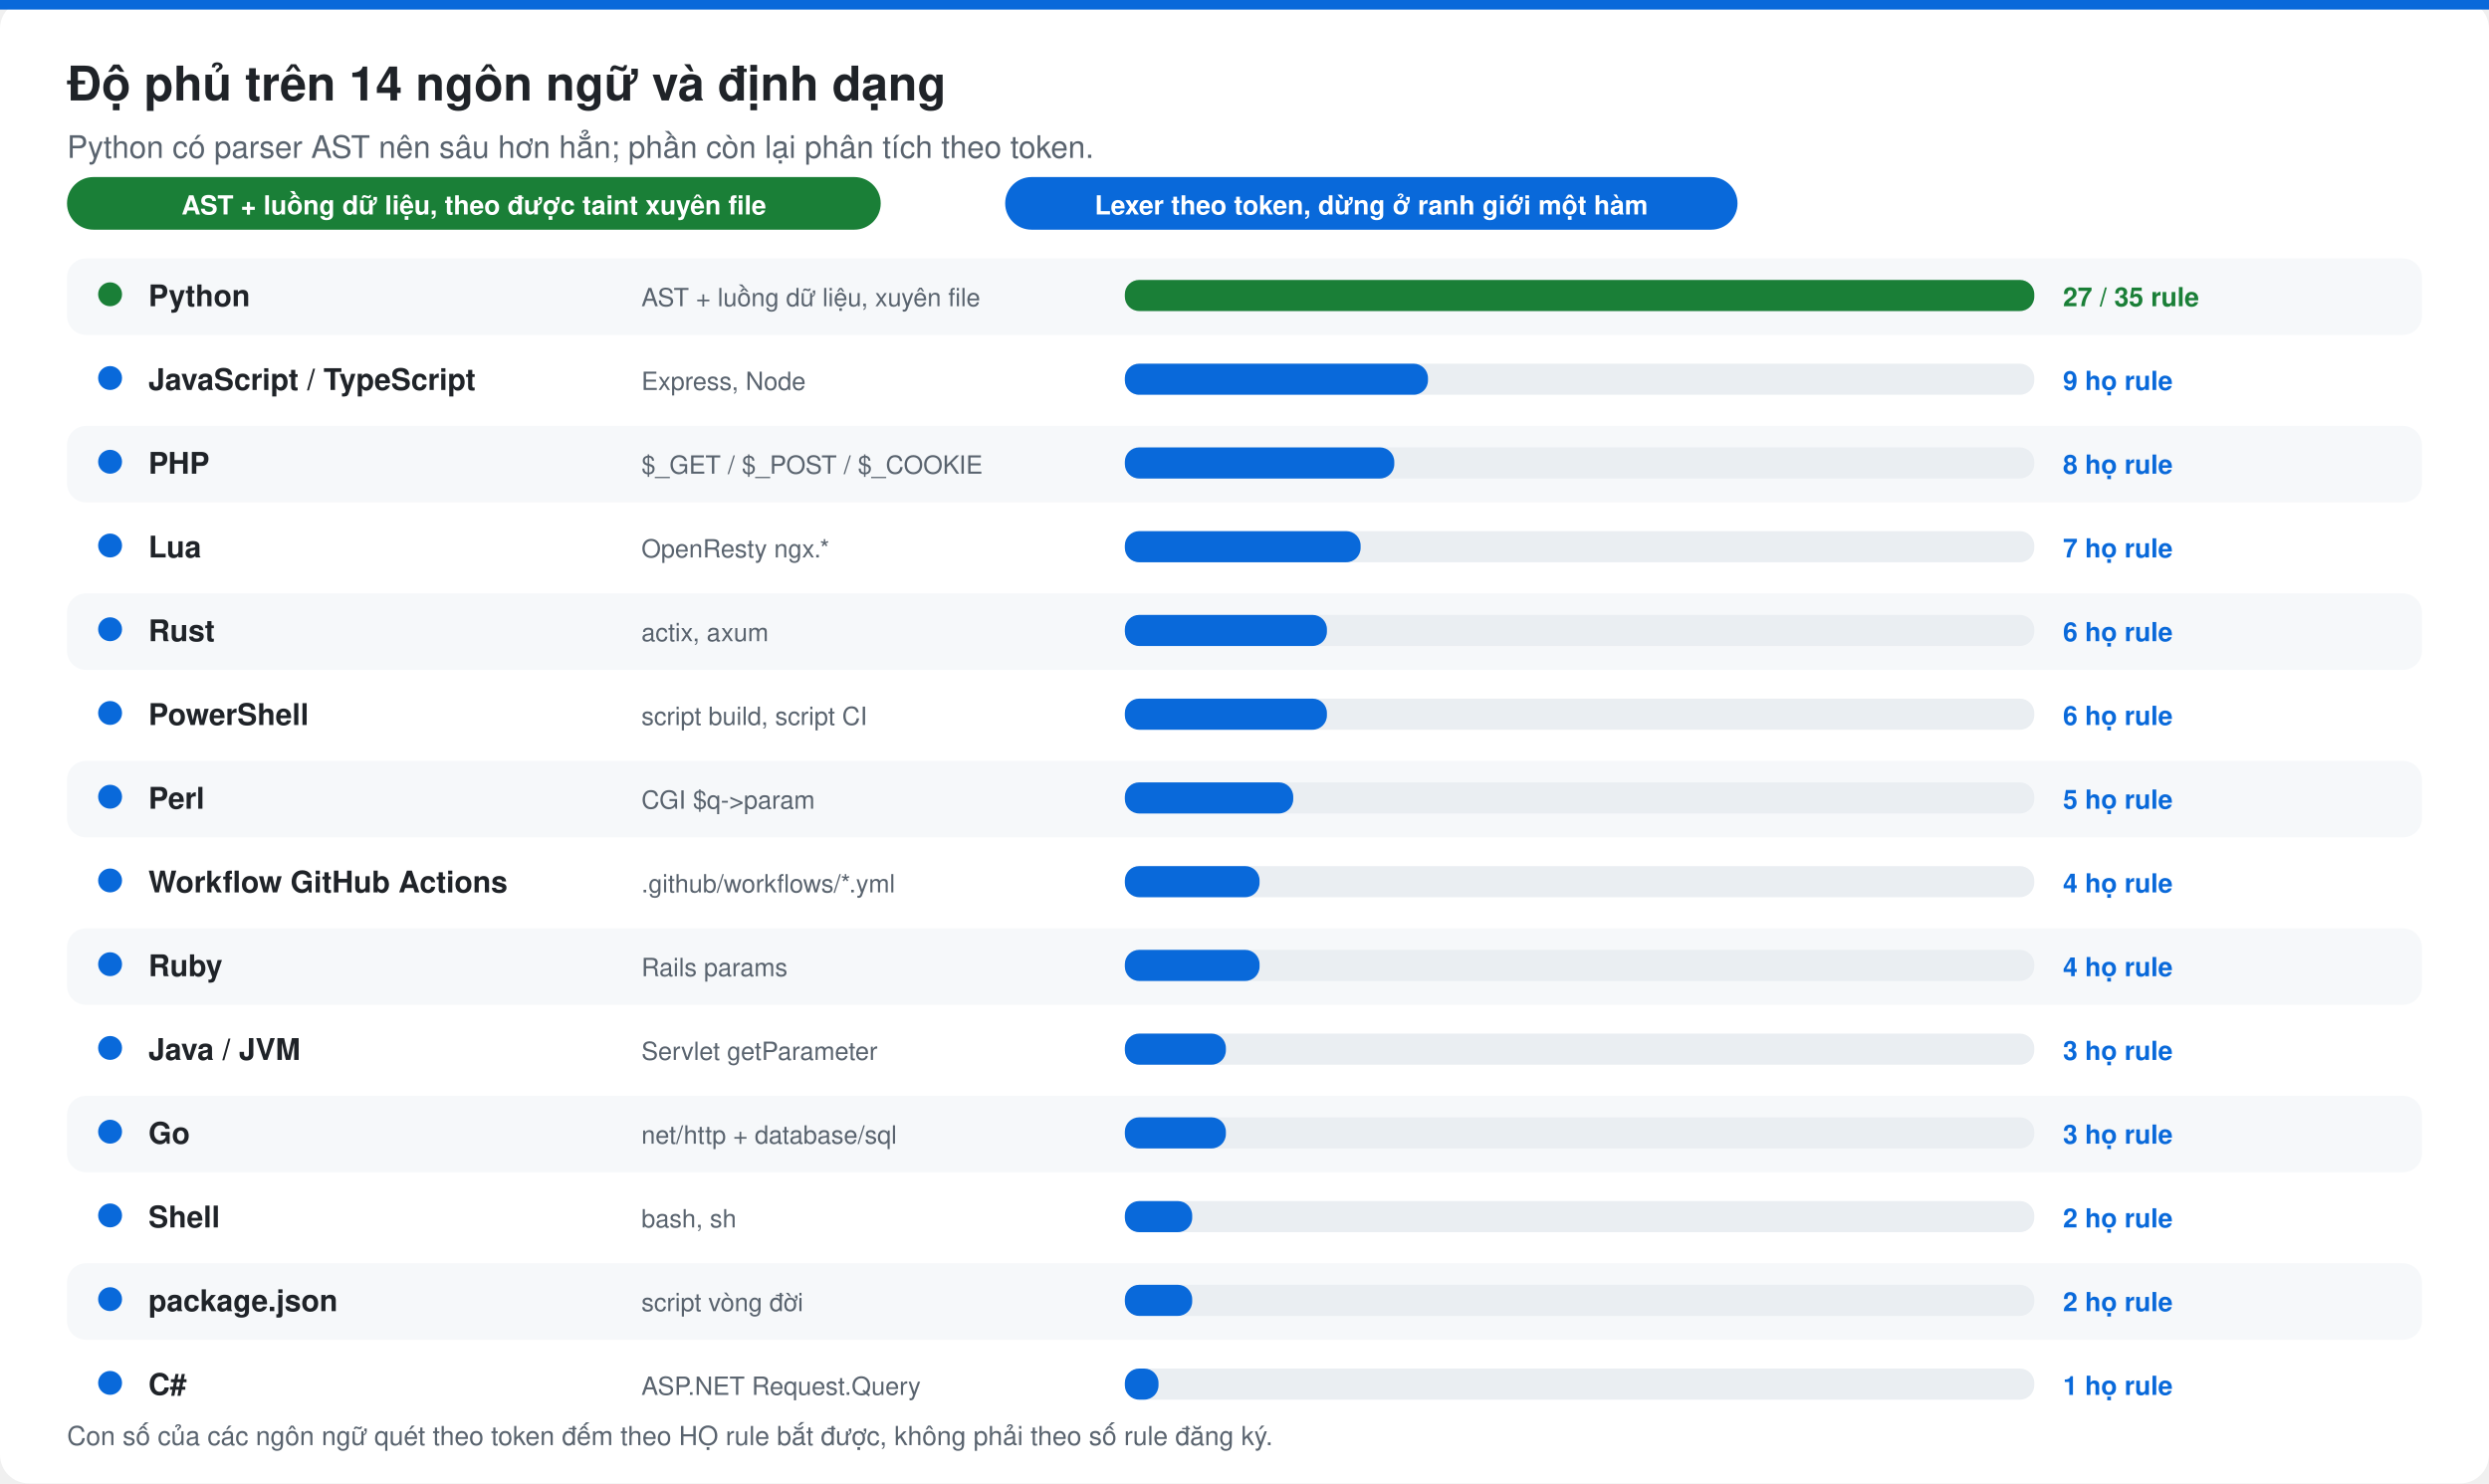
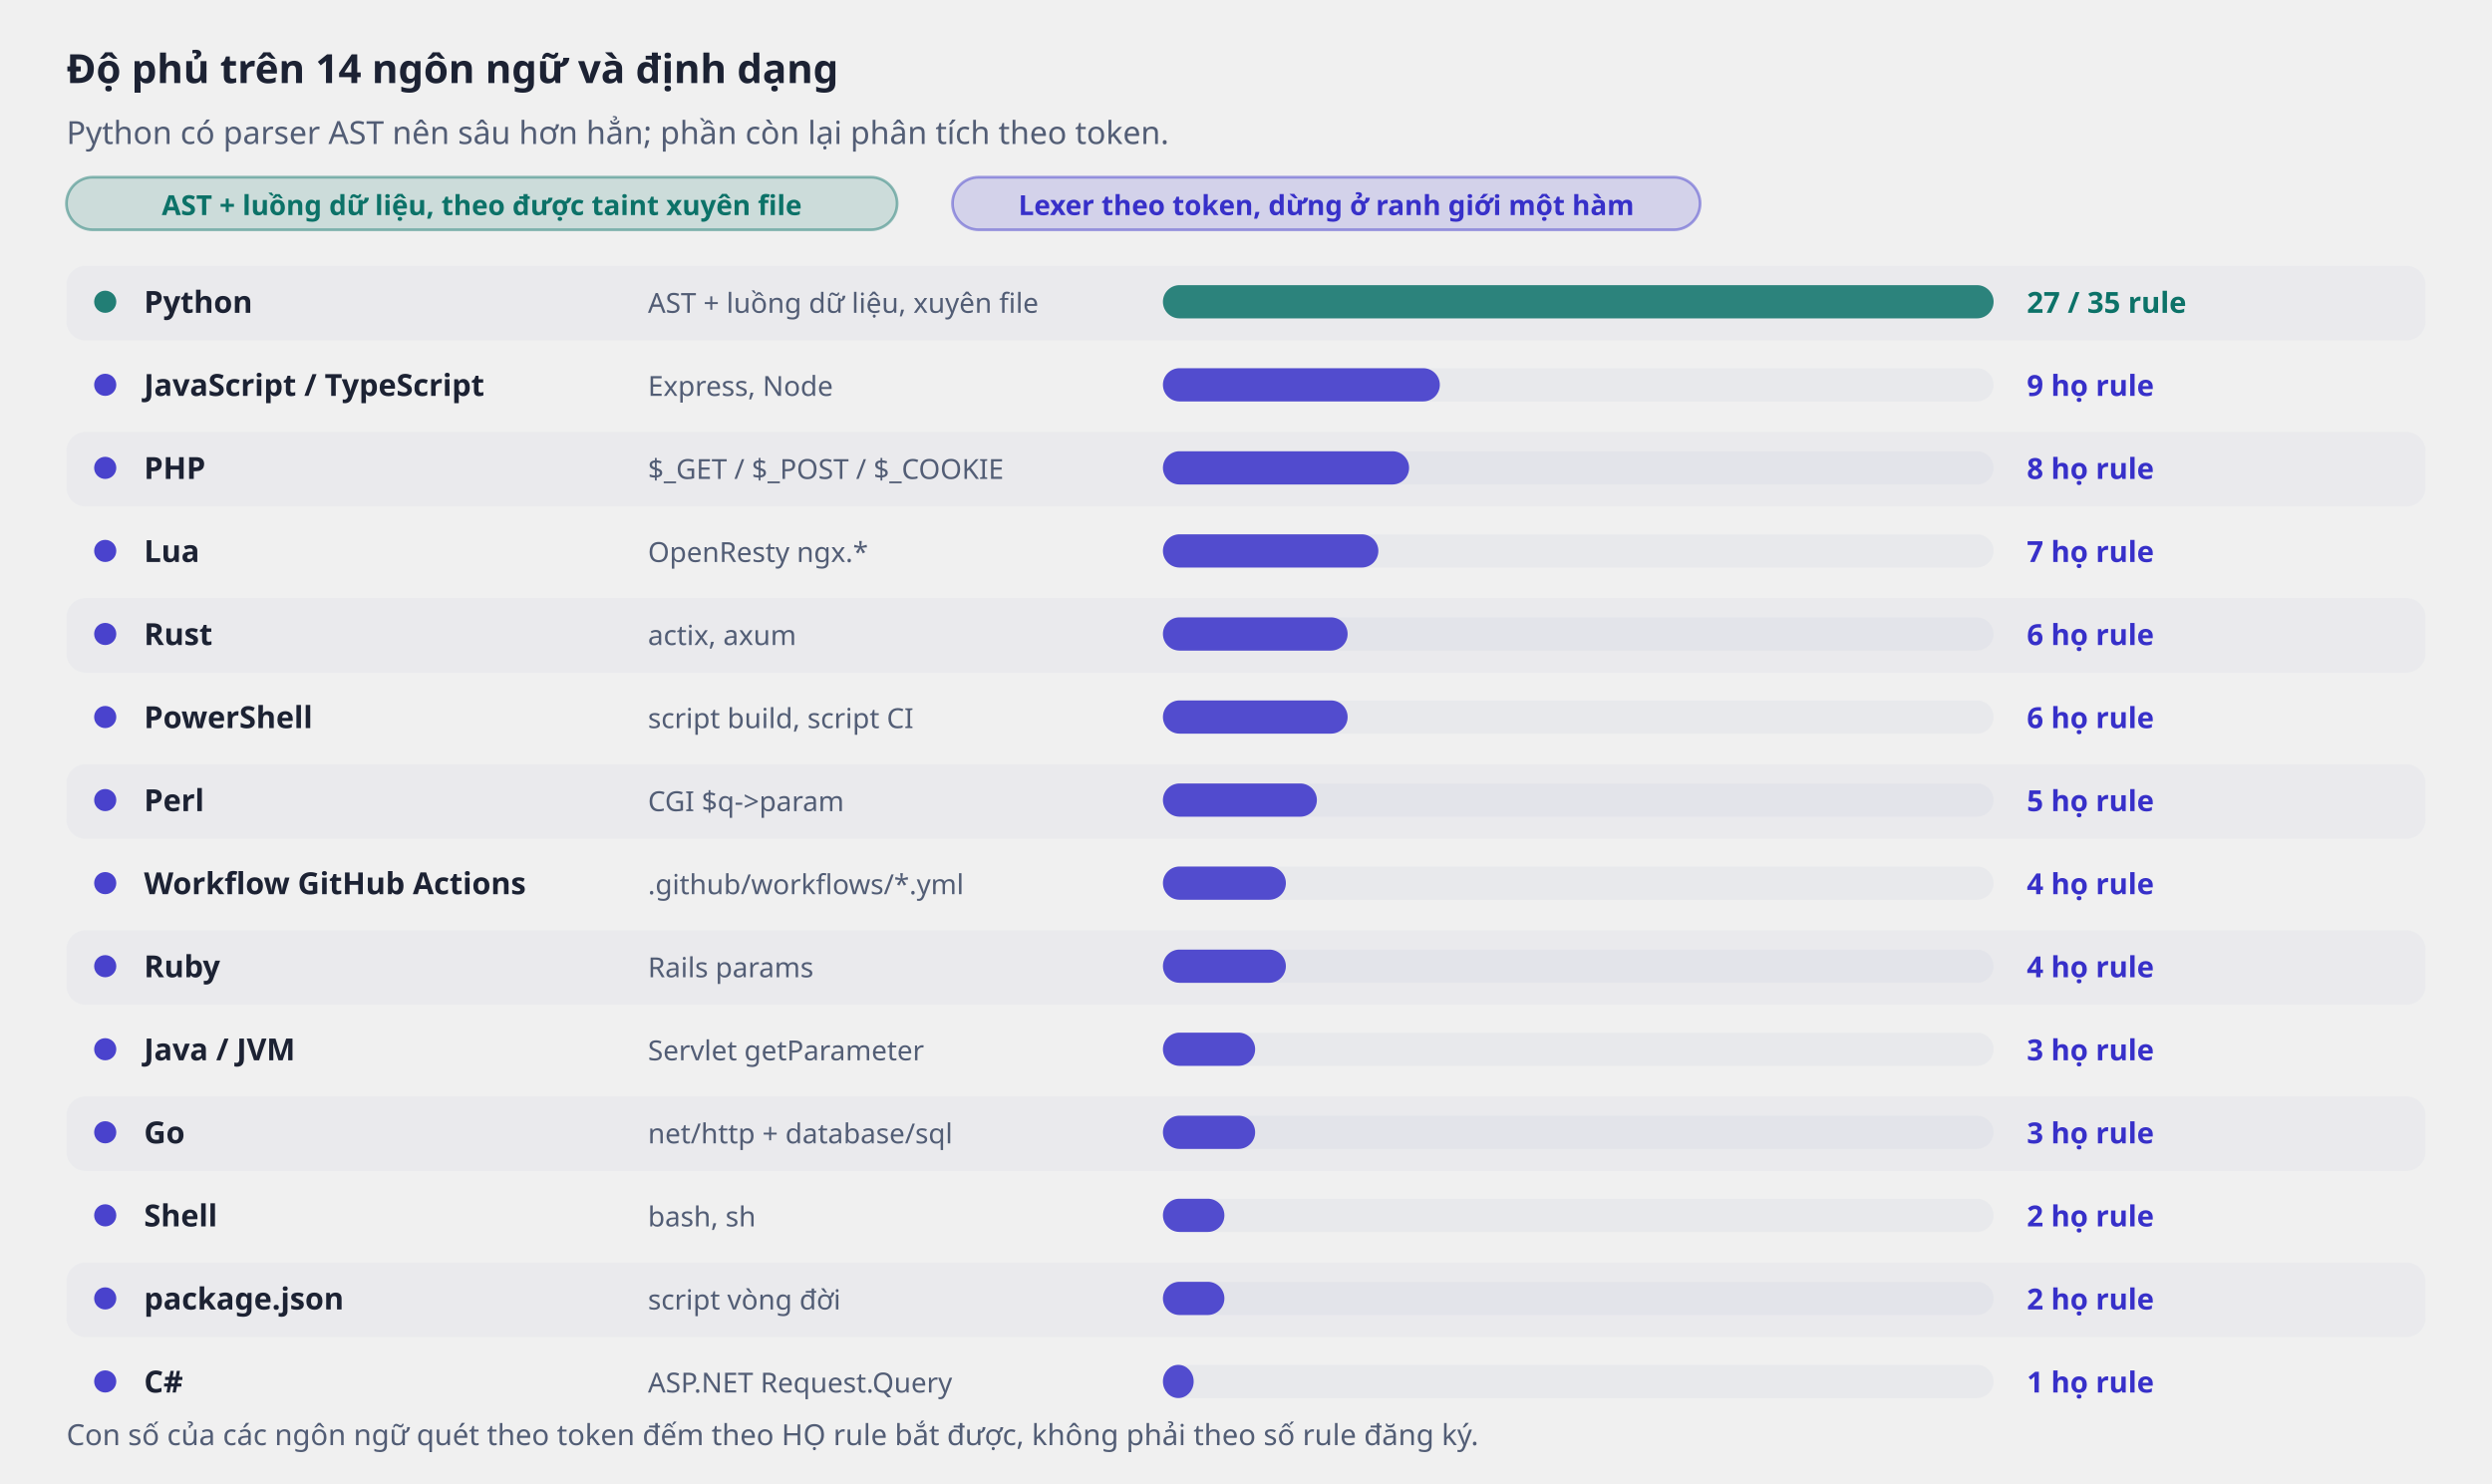
- <svg xmlns="http://www.w3.org/2000/svg" width="1040" height="620" viewBox="0 0 1040 620" role="img">
+ <svg xmlns="http://www.w3.org/2000/svg" viewBox="0 0 900 536" width="900" height="536" role="img">
  <defs>
-     <marker id="arrow-light" viewBox="0 0 10 10" refX="9" refY="5" markerWidth="6" markerHeight="6" orient="auto-start-reverse">
-       <path d="M 0 0 L 10 5 L 0 10 z" fill="#59636e" />
+     <marker id="alight" viewBox="0 0 10 10" refX="9" refY="5" markerWidth="6" markerHeight="6" orient="auto-start-reverse">
+       <path d="M 0 0 L 10 5 L 0 10 z" fill="#525d75" opacity="0.75" />
    </marker>
  </defs>
-   <rect width="1040" height="620" rx="12" fill="#ffffff" />
-   <rect x="0" y="0" width="1040" height="4" rx="0" fill="#0969da" />
-   <text x="28" y="42" font-family="'Segoe UI',system-ui,-apple-system,Helvetica,Arial,sans-serif" font-size="20" font-weight="700" fill="#1f2328" text-anchor="start">Độ phủ trên 14 ngôn ngữ và định dạng</text>
-   <text x="28" y="66" font-family="'Segoe UI',system-ui,-apple-system,Helvetica,Arial,sans-serif" font-size="13" font-weight="normal" fill="#59636e" text-anchor="start">Python có parser AST nên sâu hơn hẳn; phần còn lại phân tích theo token.</text>
-   <rect x="28" y="74" width="340" height="22" rx="11" fill="#1a7f37" />
-   <text x="198.0" y="89.62" font-family="'Segoe UI',system-ui,-apple-system,Helvetica,Arial,sans-serif" font-size="11" font-weight="600" fill="#ffffff" text-anchor="middle">AST + luồng dữ liệu, theo được taint xuyên file</text>
-   <rect x="420" y="74" width="306" height="22" rx="11" fill="#0969da" />
-   <text x="573.0" y="89.62" font-family="'Segoe UI',system-ui,-apple-system,Helvetica,Arial,sans-serif" font-size="11" font-weight="600" fill="#ffffff" text-anchor="middle">Lexer theo token, dừng ở ranh giới một hàm</text>
-   <rect x="28" y="108" width="984" height="32" rx="8" fill="#f6f8fa" />
-   <circle cx="46" cy="123" r="5" fill="#1a7f37" />
-   <text x="62" y="128" font-family="'Segoe UI',system-ui,-apple-system,Helvetica,Arial,sans-serif" font-size="12.5" font-weight="700" fill="#1f2328" text-anchor="start">Python</text>
-   <text x="268" y="128" font-family="'Segoe UI',system-ui,-apple-system,Helvetica,Arial,sans-serif" font-size="10.5" font-weight="normal" fill="#59636e" text-anchor="start">AST + luồng dữ liệu, xuyên file</text>
-   <rect x="470" y="117" width="380" height="13" rx="6" fill="#eaeef2" />
-   <rect x="470" y="117" width="380.0" height="13" rx="6" fill="#1a7f37" />
-   <text x="862" y="128" font-family="'Segoe UI',system-ui,-apple-system,Helvetica,Arial,sans-serif" font-size="11" font-weight="700" fill="#1a7f37" text-anchor="start">27 / 35 rule</text>
-   <circle cx="46" cy="158" r="5" fill="#0969da" />
-   <text x="62" y="163" font-family="'Segoe UI',system-ui,-apple-system,Helvetica,Arial,sans-serif" font-size="12.5" font-weight="700" fill="#1f2328" text-anchor="start">JavaScript / TypeScript</text>
-   <text x="268" y="163" font-family="'Segoe UI',system-ui,-apple-system,Helvetica,Arial,sans-serif" font-size="10.5" font-weight="normal" fill="#59636e" text-anchor="start">Express, Node</text>
-   <rect x="470" y="152" width="380" height="13" rx="6" fill="#eaeef2" />
-   <rect x="470" y="152" width="126.667" height="13" rx="6" fill="#0969da" />
-   <text x="862" y="163" font-family="'Segoe UI',system-ui,-apple-system,Helvetica,Arial,sans-serif" font-size="11" font-weight="700" fill="#0969da" text-anchor="start">9 họ rule</text>
-   <rect x="28" y="178" width="984" height="32" rx="8" fill="#f6f8fa" />
-   <circle cx="46" cy="193" r="5" fill="#0969da" />
-   <text x="62" y="198" font-family="'Segoe UI',system-ui,-apple-system,Helvetica,Arial,sans-serif" font-size="12.5" font-weight="700" fill="#1f2328" text-anchor="start">PHP</text>
-   <text x="268" y="198" font-family="'Segoe UI',system-ui,-apple-system,Helvetica,Arial,sans-serif" font-size="10.5" font-weight="normal" fill="#59636e" text-anchor="start">$_GET / $_POST / $_COOKIE</text>
-   <rect x="470" y="187" width="380" height="13" rx="6" fill="#eaeef2" />
-   <rect x="470" y="187" width="112.593" height="13" rx="6" fill="#0969da" />
-   <text x="862" y="198" font-family="'Segoe UI',system-ui,-apple-system,Helvetica,Arial,sans-serif" font-size="11" font-weight="700" fill="#0969da" text-anchor="start">8 họ rule</text>
-   <circle cx="46" cy="228" r="5" fill="#0969da" />
-   <text x="62" y="233" font-family="'Segoe UI',system-ui,-apple-system,Helvetica,Arial,sans-serif" font-size="12.5" font-weight="700" fill="#1f2328" text-anchor="start">Lua</text>
-   <text x="268" y="233" font-family="'Segoe UI',system-ui,-apple-system,Helvetica,Arial,sans-serif" font-size="10.5" font-weight="normal" fill="#59636e" text-anchor="start">OpenResty ngx.*</text>
-   <rect x="470" y="222" width="380" height="13" rx="6" fill="#eaeef2" />
-   <rect x="470" y="222" width="98.519" height="13" rx="6" fill="#0969da" />
-   <text x="862" y="233" font-family="'Segoe UI',system-ui,-apple-system,Helvetica,Arial,sans-serif" font-size="11" font-weight="700" fill="#0969da" text-anchor="start">7 họ rule</text>
-   <rect x="28" y="248" width="984" height="32" rx="8" fill="#f6f8fa" />
-   <circle cx="46" cy="263" r="5" fill="#0969da" />
-   <text x="62" y="268" font-family="'Segoe UI',system-ui,-apple-system,Helvetica,Arial,sans-serif" font-size="12.5" font-weight="700" fill="#1f2328" text-anchor="start">Rust</text>
-   <text x="268" y="268" font-family="'Segoe UI',system-ui,-apple-system,Helvetica,Arial,sans-serif" font-size="10.5" font-weight="normal" fill="#59636e" text-anchor="start">actix, axum</text>
-   <rect x="470" y="257" width="380" height="13" rx="6" fill="#eaeef2" />
-   <rect x="470" y="257" width="84.444" height="13" rx="6" fill="#0969da" />
-   <text x="862" y="268" font-family="'Segoe UI',system-ui,-apple-system,Helvetica,Arial,sans-serif" font-size="11" font-weight="700" fill="#0969da" text-anchor="start">6 họ rule</text>
-   <circle cx="46" cy="298" r="5" fill="#0969da" />
-   <text x="62" y="303" font-family="'Segoe UI',system-ui,-apple-system,Helvetica,Arial,sans-serif" font-size="12.5" font-weight="700" fill="#1f2328" text-anchor="start">PowerShell</text>
-   <text x="268" y="303" font-family="'Segoe UI',system-ui,-apple-system,Helvetica,Arial,sans-serif" font-size="10.5" font-weight="normal" fill="#59636e" text-anchor="start">script build, script CI</text>
-   <rect x="470" y="292" width="380" height="13" rx="6" fill="#eaeef2" />
-   <rect x="470" y="292" width="84.444" height="13" rx="6" fill="#0969da" />
-   <text x="862" y="303" font-family="'Segoe UI',system-ui,-apple-system,Helvetica,Arial,sans-serif" font-size="11" font-weight="700" fill="#0969da" text-anchor="start">6 họ rule</text>
-   <rect x="28" y="318" width="984" height="32" rx="8" fill="#f6f8fa" />
-   <circle cx="46" cy="333" r="5" fill="#0969da" />
-   <text x="62" y="338" font-family="'Segoe UI',system-ui,-apple-system,Helvetica,Arial,sans-serif" font-size="12.5" font-weight="700" fill="#1f2328" text-anchor="start">Perl</text>
-   <text x="268" y="338" font-family="'Segoe UI',system-ui,-apple-system,Helvetica,Arial,sans-serif" font-size="10.5" font-weight="normal" fill="#59636e" text-anchor="start">CGI $q-&gt;param</text>
-   <rect x="470" y="327" width="380" height="13" rx="6" fill="#eaeef2" />
-   <rect x="470" y="327" width="70.37" height="13" rx="6" fill="#0969da" />
-   <text x="862" y="338" font-family="'Segoe UI',system-ui,-apple-system,Helvetica,Arial,sans-serif" font-size="11" font-weight="700" fill="#0969da" text-anchor="start">5 họ rule</text>
-   <circle cx="46" cy="368" r="5" fill="#0969da" />
-   <text x="62" y="373" font-family="'Segoe UI',system-ui,-apple-system,Helvetica,Arial,sans-serif" font-size="12.5" font-weight="700" fill="#1f2328" text-anchor="start">Workflow GitHub Actions</text>
-   <text x="268" y="373" font-family="'Segoe UI',system-ui,-apple-system,Helvetica,Arial,sans-serif" font-size="10.5" font-weight="normal" fill="#59636e" text-anchor="start">.github/workflows/*.yml</text>
-   <rect x="470" y="362" width="380" height="13" rx="6" fill="#eaeef2" />
-   <rect x="470" y="362" width="56.296" height="13" rx="6" fill="#0969da" />
-   <text x="862" y="373" font-family="'Segoe UI',system-ui,-apple-system,Helvetica,Arial,sans-serif" font-size="11" font-weight="700" fill="#0969da" text-anchor="start">4 họ rule</text>
-   <rect x="28" y="388" width="984" height="32" rx="8" fill="#f6f8fa" />
-   <circle cx="46" cy="403" r="5" fill="#0969da" />
-   <text x="62" y="408" font-family="'Segoe UI',system-ui,-apple-system,Helvetica,Arial,sans-serif" font-size="12.5" font-weight="700" fill="#1f2328" text-anchor="start">Ruby</text>
-   <text x="268" y="408" font-family="'Segoe UI',system-ui,-apple-system,Helvetica,Arial,sans-serif" font-size="10.5" font-weight="normal" fill="#59636e" text-anchor="start">Rails params</text>
-   <rect x="470" y="397" width="380" height="13" rx="6" fill="#eaeef2" />
-   <rect x="470" y="397" width="56.296" height="13" rx="6" fill="#0969da" />
-   <text x="862" y="408" font-family="'Segoe UI',system-ui,-apple-system,Helvetica,Arial,sans-serif" font-size="11" font-weight="700" fill="#0969da" text-anchor="start">4 họ rule</text>
-   <circle cx="46" cy="438" r="5" fill="#0969da" />
-   <text x="62" y="443" font-family="'Segoe UI',system-ui,-apple-system,Helvetica,Arial,sans-serif" font-size="12.5" font-weight="700" fill="#1f2328" text-anchor="start">Java / JVM</text>
-   <text x="268" y="443" font-family="'Segoe UI',system-ui,-apple-system,Helvetica,Arial,sans-serif" font-size="10.5" font-weight="normal" fill="#59636e" text-anchor="start">Servlet getParameter</text>
-   <rect x="470" y="432" width="380" height="13" rx="6" fill="#eaeef2" />
-   <rect x="470" y="432" width="42.222" height="13" rx="6" fill="#0969da" />
-   <text x="862" y="443" font-family="'Segoe UI',system-ui,-apple-system,Helvetica,Arial,sans-serif" font-size="11" font-weight="700" fill="#0969da" text-anchor="start">3 họ rule</text>
-   <rect x="28" y="458" width="984" height="32" rx="8" fill="#f6f8fa" />
-   <circle cx="46" cy="473" r="5" fill="#0969da" />
-   <text x="62" y="478" font-family="'Segoe UI',system-ui,-apple-system,Helvetica,Arial,sans-serif" font-size="12.5" font-weight="700" fill="#1f2328" text-anchor="start">Go</text>
-   <text x="268" y="478" font-family="'Segoe UI',system-ui,-apple-system,Helvetica,Arial,sans-serif" font-size="10.5" font-weight="normal" fill="#59636e" text-anchor="start">net/http + database/sql</text>
-   <rect x="470" y="467" width="380" height="13" rx="6" fill="#eaeef2" />
-   <rect x="470" y="467" width="42.222" height="13" rx="6" fill="#0969da" />
-   <text x="862" y="478" font-family="'Segoe UI',system-ui,-apple-system,Helvetica,Arial,sans-serif" font-size="11" font-weight="700" fill="#0969da" text-anchor="start">3 họ rule</text>
-   <circle cx="46" cy="508" r="5" fill="#0969da" />
-   <text x="62" y="513" font-family="'Segoe UI',system-ui,-apple-system,Helvetica,Arial,sans-serif" font-size="12.5" font-weight="700" fill="#1f2328" text-anchor="start">Shell</text>
-   <text x="268" y="513" font-family="'Segoe UI',system-ui,-apple-system,Helvetica,Arial,sans-serif" font-size="10.5" font-weight="normal" fill="#59636e" text-anchor="start">bash, sh</text>
-   <rect x="470" y="502" width="380" height="13" rx="6" fill="#eaeef2" />
-   <rect x="470" y="502" width="28.148" height="13" rx="6" fill="#0969da" />
-   <text x="862" y="513" font-family="'Segoe UI',system-ui,-apple-system,Helvetica,Arial,sans-serif" font-size="11" font-weight="700" fill="#0969da" text-anchor="start">2 họ rule</text>
-   <rect x="28" y="528" width="984" height="32" rx="8" fill="#f6f8fa" />
-   <circle cx="46" cy="543" r="5" fill="#0969da" />
-   <text x="62" y="548" font-family="'Segoe UI',system-ui,-apple-system,Helvetica,Arial,sans-serif" font-size="12.5" font-weight="700" fill="#1f2328" text-anchor="start">package.json</text>
-   <text x="268" y="548" font-family="'Segoe UI',system-ui,-apple-system,Helvetica,Arial,sans-serif" font-size="10.5" font-weight="normal" fill="#59636e" text-anchor="start">script vòng đời</text>
-   <rect x="470" y="537" width="380" height="13" rx="6" fill="#eaeef2" />
-   <rect x="470" y="537" width="28.148" height="13" rx="6" fill="#0969da" />
-   <text x="862" y="548" font-family="'Segoe UI',system-ui,-apple-system,Helvetica,Arial,sans-serif" font-size="11" font-weight="700" fill="#0969da" text-anchor="start">2 họ rule</text>
-   <circle cx="46" cy="578" r="5" fill="#0969da" />
-   <text x="62" y="583" font-family="'Segoe UI',system-ui,-apple-system,Helvetica,Arial,sans-serif" font-size="12.5" font-weight="700" fill="#1f2328" text-anchor="start">C#</text>
-   <text x="268" y="583" font-family="'Segoe UI',system-ui,-apple-system,Helvetica,Arial,sans-serif" font-size="10.5" font-weight="normal" fill="#59636e" text-anchor="start">ASP.NET Request.Query</text>
-   <rect x="470" y="572" width="380" height="13" rx="6" fill="#eaeef2" />
-   <rect x="470" y="572" width="14.074" height="13" rx="6" fill="#0969da" />
-   <text x="862" y="583" font-family="'Segoe UI',system-ui,-apple-system,Helvetica,Arial,sans-serif" font-size="11" font-weight="700" fill="#0969da" text-anchor="start">1 họ rule</text>
-   <text x="28" y="604" font-family="'Segoe UI',system-ui,-apple-system,Helvetica,Arial,sans-serif" font-size="11" font-weight="normal" fill="#59636e" text-anchor="start">Con số của các ngôn ngữ quét theo token đếm theo HỌ rule bắt được, không phải theo số rule đăng ký.</text>
+   <text x="24" y="30" font-family="Segoe UI, system-ui, -apple-system, sans-serif" font-size="14.5" fill="#1c2233" text-anchor="start" font-weight="700">Độ phủ trên 14 ngôn ngữ và định dạng</text>
+   <text x="24" y="52" font-family="Segoe UI, system-ui, -apple-system, sans-serif" font-size="11.5" fill="#525d75" text-anchor="start" font-weight="400">Python có parser AST nên sâu hơn hẳn; phần còn lại phân tích theo token.</text>
+   <rect x="24" y="64" width="300" height="19" rx="9.5" fill="#0c7268" opacity="0.16" />
+   <rect x="24" y="64" width="300" height="19" rx="9.5" fill="none" stroke="#0c7268" stroke-width="1" opacity="0.45" />
+   <text x="174" y="77.7" font-family="Segoe UI, system-ui, -apple-system, sans-serif" font-size="10" fill="#0c7268" text-anchor="middle" font-weight="700">AST + luồng dữ liệu, theo được taint xuyên file</text>
+   <rect x="344" y="64" width="270" height="19" rx="9.5" fill="#3730c9" opacity="0.16" />
+   <rect x="344" y="64" width="270" height="19" rx="9.5" fill="none" stroke="#3730c9" stroke-width="1" opacity="0.45" />
+   <text x="479" y="77.7" font-family="Segoe UI, system-ui, -apple-system, sans-serif" font-size="10" fill="#3730c9" text-anchor="middle" font-weight="700">Lexer theo token, dừng ở ranh giới một hàm</text>
+   <rect x="24" y="96" width="852" height="27" rx="7" fill="#c9cfdd" opacity="0.16" />
+   <circle cx="38" cy="109" r="4" fill="#0c7268" opacity="0.90" />
+   <text x="52" y="113" font-family="Segoe UI, system-ui, -apple-system, sans-serif" font-size="11" fill="#1c2233" text-anchor="start" font-weight="700">Python</text>
+   <text x="234" y="113" font-family="Segoe UI, system-ui, -apple-system, sans-serif" font-size="10" fill="#525d75" text-anchor="start" font-weight="400">AST + luồng dữ liệu, xuyên file</text>
+   <rect x="420" y="103" width="300" height="12" rx="6.0" fill="#c9cfdd" opacity="0.20" />
+   <rect x="420" y="103" width="300" height="12" rx="6" fill="#0c7268" opacity="0.85" />
+   <text x="732" y="113" font-family="Segoe UI, system-ui, -apple-system, sans-serif" font-size="10.5" fill="#0c7268" text-anchor="start" font-weight="700">27 / 35 rule</text>
+   <circle cx="38" cy="139" r="4" fill="#3730c9" opacity="0.90" />
+   <text x="52" y="143" font-family="Segoe UI, system-ui, -apple-system, sans-serif" font-size="11" fill="#1c2233" text-anchor="start" font-weight="700">JavaScript / TypeScript</text>
+   <text x="234" y="143" font-family="Segoe UI, system-ui, -apple-system, sans-serif" font-size="10" fill="#525d75" text-anchor="start" font-weight="400">Express, Node</text>
+   <rect x="420" y="133" width="300" height="12" rx="6.0" fill="#c9cfdd" opacity="0.20" />
+   <rect x="420" y="133" width="100" height="12" rx="6" fill="#3730c9" opacity="0.85" />
+   <text x="732" y="143" font-family="Segoe UI, system-ui, -apple-system, sans-serif" font-size="10.5" fill="#3730c9" text-anchor="start" font-weight="700">9 họ rule</text>
+   <rect x="24" y="156" width="852" height="27" rx="7" fill="#c9cfdd" opacity="0.16" />
+   <circle cx="38" cy="169" r="4" fill="#3730c9" opacity="0.90" />
+   <text x="52" y="173" font-family="Segoe UI, system-ui, -apple-system, sans-serif" font-size="11" fill="#1c2233" text-anchor="start" font-weight="700">PHP</text>
+   <text x="234" y="173" font-family="Segoe UI, system-ui, -apple-system, sans-serif" font-size="10" fill="#525d75" text-anchor="start" font-weight="400">$_GET / $_POST / $_COOKIE</text>
+   <rect x="420" y="163" width="300" height="12" rx="6.0" fill="#c9cfdd" opacity="0.20" />
+   <rect x="420" y="163" width="88.9" height="12" rx="6" fill="#3730c9" opacity="0.85" />
+   <text x="732" y="173" font-family="Segoe UI, system-ui, -apple-system, sans-serif" font-size="10.5" fill="#3730c9" text-anchor="start" font-weight="700">8 họ rule</text>
+   <circle cx="38" cy="199" r="4" fill="#3730c9" opacity="0.90" />
+   <text x="52" y="203" font-family="Segoe UI, system-ui, -apple-system, sans-serif" font-size="11" fill="#1c2233" text-anchor="start" font-weight="700">Lua</text>
+   <text x="234" y="203" font-family="Segoe UI, system-ui, -apple-system, sans-serif" font-size="10" fill="#525d75" text-anchor="start" font-weight="400">OpenResty ngx.*</text>
+   <rect x="420" y="193" width="300" height="12" rx="6.0" fill="#c9cfdd" opacity="0.20" />
+   <rect x="420" y="193" width="77.8" height="12" rx="6" fill="#3730c9" opacity="0.85" />
+   <text x="732" y="203" font-family="Segoe UI, system-ui, -apple-system, sans-serif" font-size="10.5" fill="#3730c9" text-anchor="start" font-weight="700">7 họ rule</text>
+   <rect x="24" y="216" width="852" height="27" rx="7" fill="#c9cfdd" opacity="0.16" />
+   <circle cx="38" cy="229" r="4" fill="#3730c9" opacity="0.90" />
+   <text x="52" y="233" font-family="Segoe UI, system-ui, -apple-system, sans-serif" font-size="11" fill="#1c2233" text-anchor="start" font-weight="700">Rust</text>
+   <text x="234" y="233" font-family="Segoe UI, system-ui, -apple-system, sans-serif" font-size="10" fill="#525d75" text-anchor="start" font-weight="400">actix, axum</text>
+   <rect x="420" y="223" width="300" height="12" rx="6.0" fill="#c9cfdd" opacity="0.20" />
+   <rect x="420" y="223" width="66.7" height="12" rx="6" fill="#3730c9" opacity="0.85" />
+   <text x="732" y="233" font-family="Segoe UI, system-ui, -apple-system, sans-serif" font-size="10.5" fill="#3730c9" text-anchor="start" font-weight="700">6 họ rule</text>
+   <circle cx="38" cy="259" r="4" fill="#3730c9" opacity="0.90" />
+   <text x="52" y="263" font-family="Segoe UI, system-ui, -apple-system, sans-serif" font-size="11" fill="#1c2233" text-anchor="start" font-weight="700">PowerShell</text>
+   <text x="234" y="263" font-family="Segoe UI, system-ui, -apple-system, sans-serif" font-size="10" fill="#525d75" text-anchor="start" font-weight="400">script build, script CI</text>
+   <rect x="420" y="253" width="300" height="12" rx="6.0" fill="#c9cfdd" opacity="0.20" />
+   <rect x="420" y="253" width="66.7" height="12" rx="6" fill="#3730c9" opacity="0.85" />
+   <text x="732" y="263" font-family="Segoe UI, system-ui, -apple-system, sans-serif" font-size="10.5" fill="#3730c9" text-anchor="start" font-weight="700">6 họ rule</text>
+   <rect x="24" y="276" width="852" height="27" rx="7" fill="#c9cfdd" opacity="0.16" />
+   <circle cx="38" cy="289" r="4" fill="#3730c9" opacity="0.90" />
+   <text x="52" y="293" font-family="Segoe UI, system-ui, -apple-system, sans-serif" font-size="11" fill="#1c2233" text-anchor="start" font-weight="700">Perl</text>
+   <text x="234" y="293" font-family="Segoe UI, system-ui, -apple-system, sans-serif" font-size="10" fill="#525d75" text-anchor="start" font-weight="400">CGI $q-&gt;param</text>
+   <rect x="420" y="283" width="300" height="12" rx="6.0" fill="#c9cfdd" opacity="0.20" />
+   <rect x="420" y="283" width="55.6" height="12" rx="6" fill="#3730c9" opacity="0.85" />
+   <text x="732" y="293" font-family="Segoe UI, system-ui, -apple-system, sans-serif" font-size="10.5" fill="#3730c9" text-anchor="start" font-weight="700">5 họ rule</text>
+   <circle cx="38" cy="319" r="4" fill="#3730c9" opacity="0.90" />
+   <text x="52" y="323" font-family="Segoe UI, system-ui, -apple-system, sans-serif" font-size="11" fill="#1c2233" text-anchor="start" font-weight="700">Workflow GitHub Actions</text>
+   <text x="234" y="323" font-family="Segoe UI, system-ui, -apple-system, sans-serif" font-size="10" fill="#525d75" text-anchor="start" font-weight="400">.github/workflows/*.yml</text>
+   <rect x="420" y="313" width="300" height="12" rx="6.0" fill="#c9cfdd" opacity="0.20" />
+   <rect x="420" y="313" width="44.4" height="12" rx="6" fill="#3730c9" opacity="0.85" />
+   <text x="732" y="323" font-family="Segoe UI, system-ui, -apple-system, sans-serif" font-size="10.5" fill="#3730c9" text-anchor="start" font-weight="700">4 họ rule</text>
+   <rect x="24" y="336" width="852" height="27" rx="7" fill="#c9cfdd" opacity="0.16" />
+   <circle cx="38" cy="349" r="4" fill="#3730c9" opacity="0.90" />
+   <text x="52" y="353" font-family="Segoe UI, system-ui, -apple-system, sans-serif" font-size="11" fill="#1c2233" text-anchor="start" font-weight="700">Ruby</text>
+   <text x="234" y="353" font-family="Segoe UI, system-ui, -apple-system, sans-serif" font-size="10" fill="#525d75" text-anchor="start" font-weight="400">Rails params</text>
+   <rect x="420" y="343" width="300" height="12" rx="6.0" fill="#c9cfdd" opacity="0.20" />
+   <rect x="420" y="343" width="44.4" height="12" rx="6" fill="#3730c9" opacity="0.85" />
+   <text x="732" y="353" font-family="Segoe UI, system-ui, -apple-system, sans-serif" font-size="10.5" fill="#3730c9" text-anchor="start" font-weight="700">4 họ rule</text>
+   <circle cx="38" cy="379" r="4" fill="#3730c9" opacity="0.90" />
+   <text x="52" y="383" font-family="Segoe UI, system-ui, -apple-system, sans-serif" font-size="11" fill="#1c2233" text-anchor="start" font-weight="700">Java / JVM</text>
+   <text x="234" y="383" font-family="Segoe UI, system-ui, -apple-system, sans-serif" font-size="10" fill="#525d75" text-anchor="start" font-weight="400">Servlet getParameter</text>
+   <rect x="420" y="373" width="300" height="12" rx="6.0" fill="#c9cfdd" opacity="0.20" />
+   <rect x="420" y="373" width="33.3" height="12" rx="6" fill="#3730c9" opacity="0.85" />
+   <text x="732" y="383" font-family="Segoe UI, system-ui, -apple-system, sans-serif" font-size="10.5" fill="#3730c9" text-anchor="start" font-weight="700">3 họ rule</text>
+   <rect x="24" y="396" width="852" height="27" rx="7" fill="#c9cfdd" opacity="0.16" />
+   <circle cx="38" cy="409" r="4" fill="#3730c9" opacity="0.90" />
+   <text x="52" y="413" font-family="Segoe UI, system-ui, -apple-system, sans-serif" font-size="11" fill="#1c2233" text-anchor="start" font-weight="700">Go</text>
+   <text x="234" y="413" font-family="Segoe UI, system-ui, -apple-system, sans-serif" font-size="10" fill="#525d75" text-anchor="start" font-weight="400">net/http + database/sql</text>
+   <rect x="420" y="403" width="300" height="12" rx="6.0" fill="#c9cfdd" opacity="0.20" />
+   <rect x="420" y="403" width="33.3" height="12" rx="6" fill="#3730c9" opacity="0.85" />
+   <text x="732" y="413" font-family="Segoe UI, system-ui, -apple-system, sans-serif" font-size="10.5" fill="#3730c9" text-anchor="start" font-weight="700">3 họ rule</text>
+   <circle cx="38" cy="439" r="4" fill="#3730c9" opacity="0.90" />
+   <text x="52" y="443" font-family="Segoe UI, system-ui, -apple-system, sans-serif" font-size="11" fill="#1c2233" text-anchor="start" font-weight="700">Shell</text>
+   <text x="234" y="443" font-family="Segoe UI, system-ui, -apple-system, sans-serif" font-size="10" fill="#525d75" text-anchor="start" font-weight="400">bash, sh</text>
+   <rect x="420" y="433" width="300" height="12" rx="6.0" fill="#c9cfdd" opacity="0.20" />
+   <rect x="420" y="433" width="22.2" height="12" rx="6" fill="#3730c9" opacity="0.85" />
+   <text x="732" y="443" font-family="Segoe UI, system-ui, -apple-system, sans-serif" font-size="10.5" fill="#3730c9" text-anchor="start" font-weight="700">2 họ rule</text>
+   <rect x="24" y="456" width="852" height="27" rx="7" fill="#c9cfdd" opacity="0.16" />
+   <circle cx="38" cy="469" r="4" fill="#3730c9" opacity="0.90" />
+   <text x="52" y="473" font-family="Segoe UI, system-ui, -apple-system, sans-serif" font-size="11" fill="#1c2233" text-anchor="start" font-weight="700">package.json</text>
+   <text x="234" y="473" font-family="Segoe UI, system-ui, -apple-system, sans-serif" font-size="10" fill="#525d75" text-anchor="start" font-weight="400">script vòng đời</text>
+   <rect x="420" y="463" width="300" height="12" rx="6.0" fill="#c9cfdd" opacity="0.20" />
+   <rect x="420" y="463" width="22.2" height="12" rx="6" fill="#3730c9" opacity="0.85" />
+   <text x="732" y="473" font-family="Segoe UI, system-ui, -apple-system, sans-serif" font-size="10.5" fill="#3730c9" text-anchor="start" font-weight="700">2 họ rule</text>
+   <circle cx="38" cy="499" r="4" fill="#3730c9" opacity="0.90" />
+   <text x="52" y="503" font-family="Segoe UI, system-ui, -apple-system, sans-serif" font-size="11" fill="#1c2233" text-anchor="start" font-weight="700">C#</text>
+   <text x="234" y="503" font-family="Segoe UI, system-ui, -apple-system, sans-serif" font-size="10" fill="#525d75" text-anchor="start" font-weight="400">ASP.NET Request.Query</text>
+   <rect x="420" y="493" width="300" height="12" rx="6.0" fill="#c9cfdd" opacity="0.20" />
+   <rect x="420" y="493" width="11.1" height="12" rx="6" fill="#3730c9" opacity="0.85" />
+   <text x="732" y="503" font-family="Segoe UI, system-ui, -apple-system, sans-serif" font-size="10.5" fill="#3730c9" text-anchor="start" font-weight="700">1 họ rule</text>
+   <text x="24" y="522" font-family="Segoe UI, system-ui, -apple-system, sans-serif" font-size="10.5" fill="#525d75" text-anchor="start" font-weight="400">Con số của các ngôn ngữ quét theo token đếm theo HỌ rule bắt được, không phải theo số rule đăng ký.</text>
</svg>
